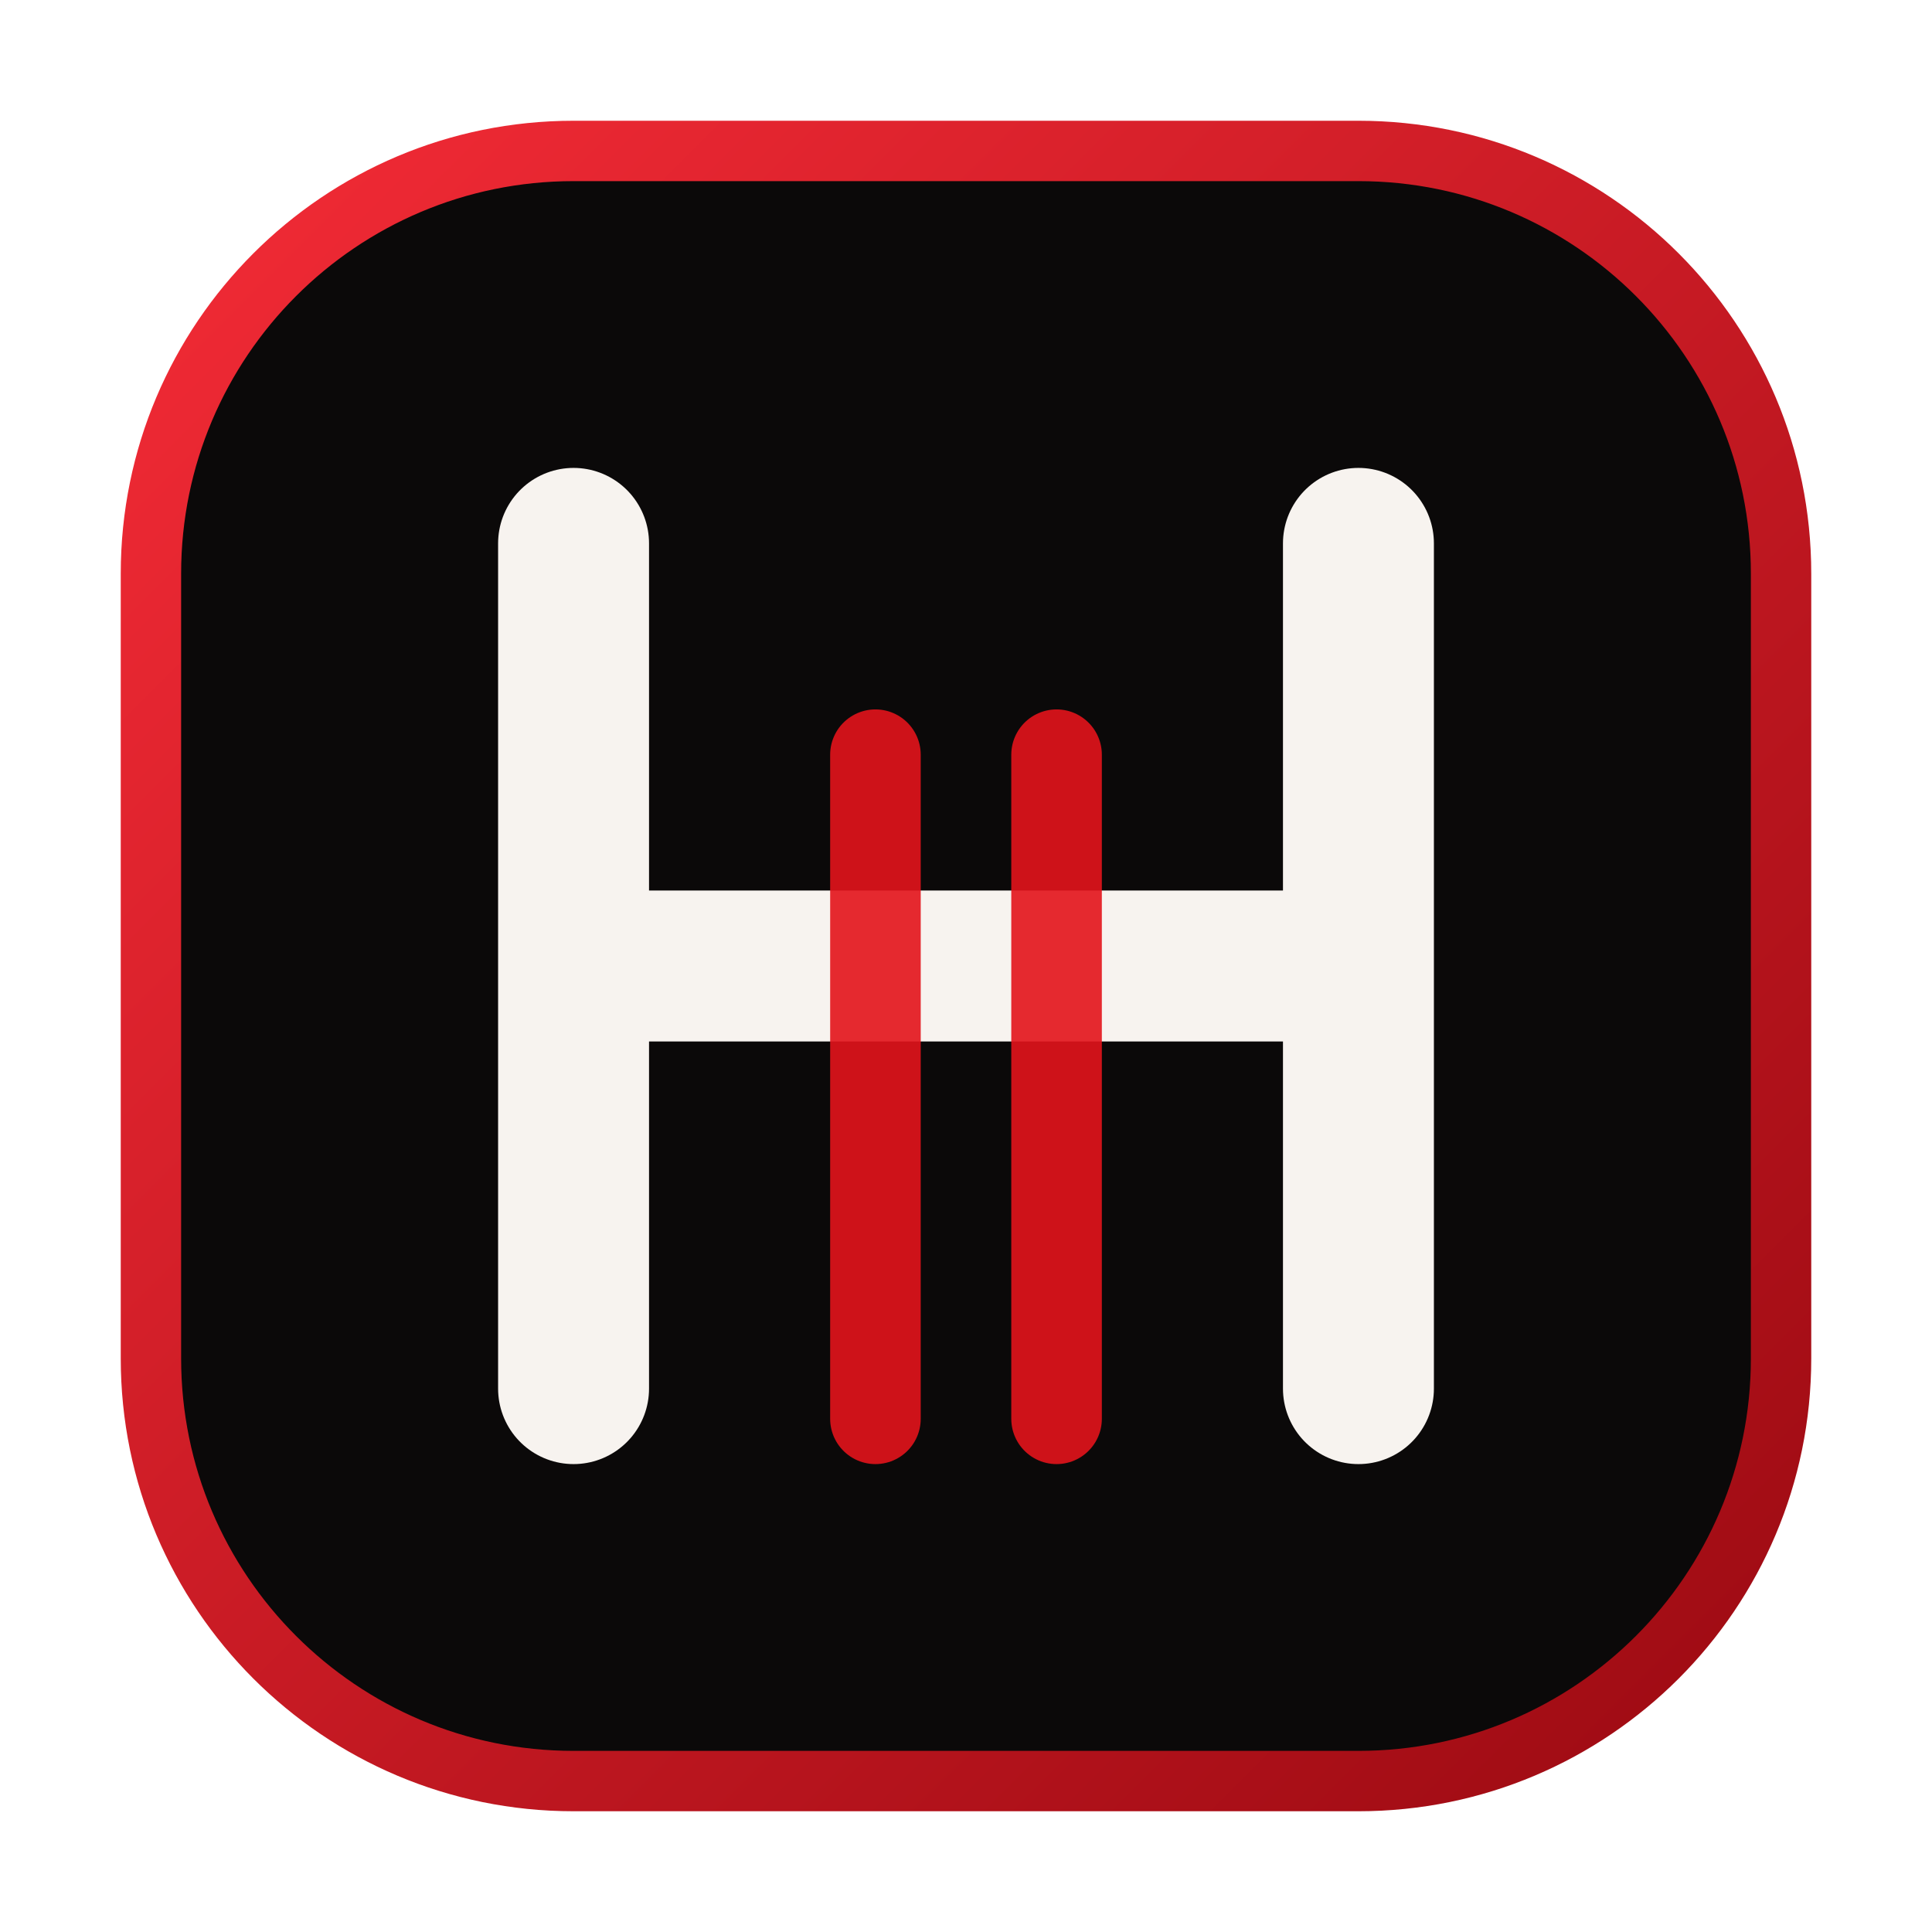
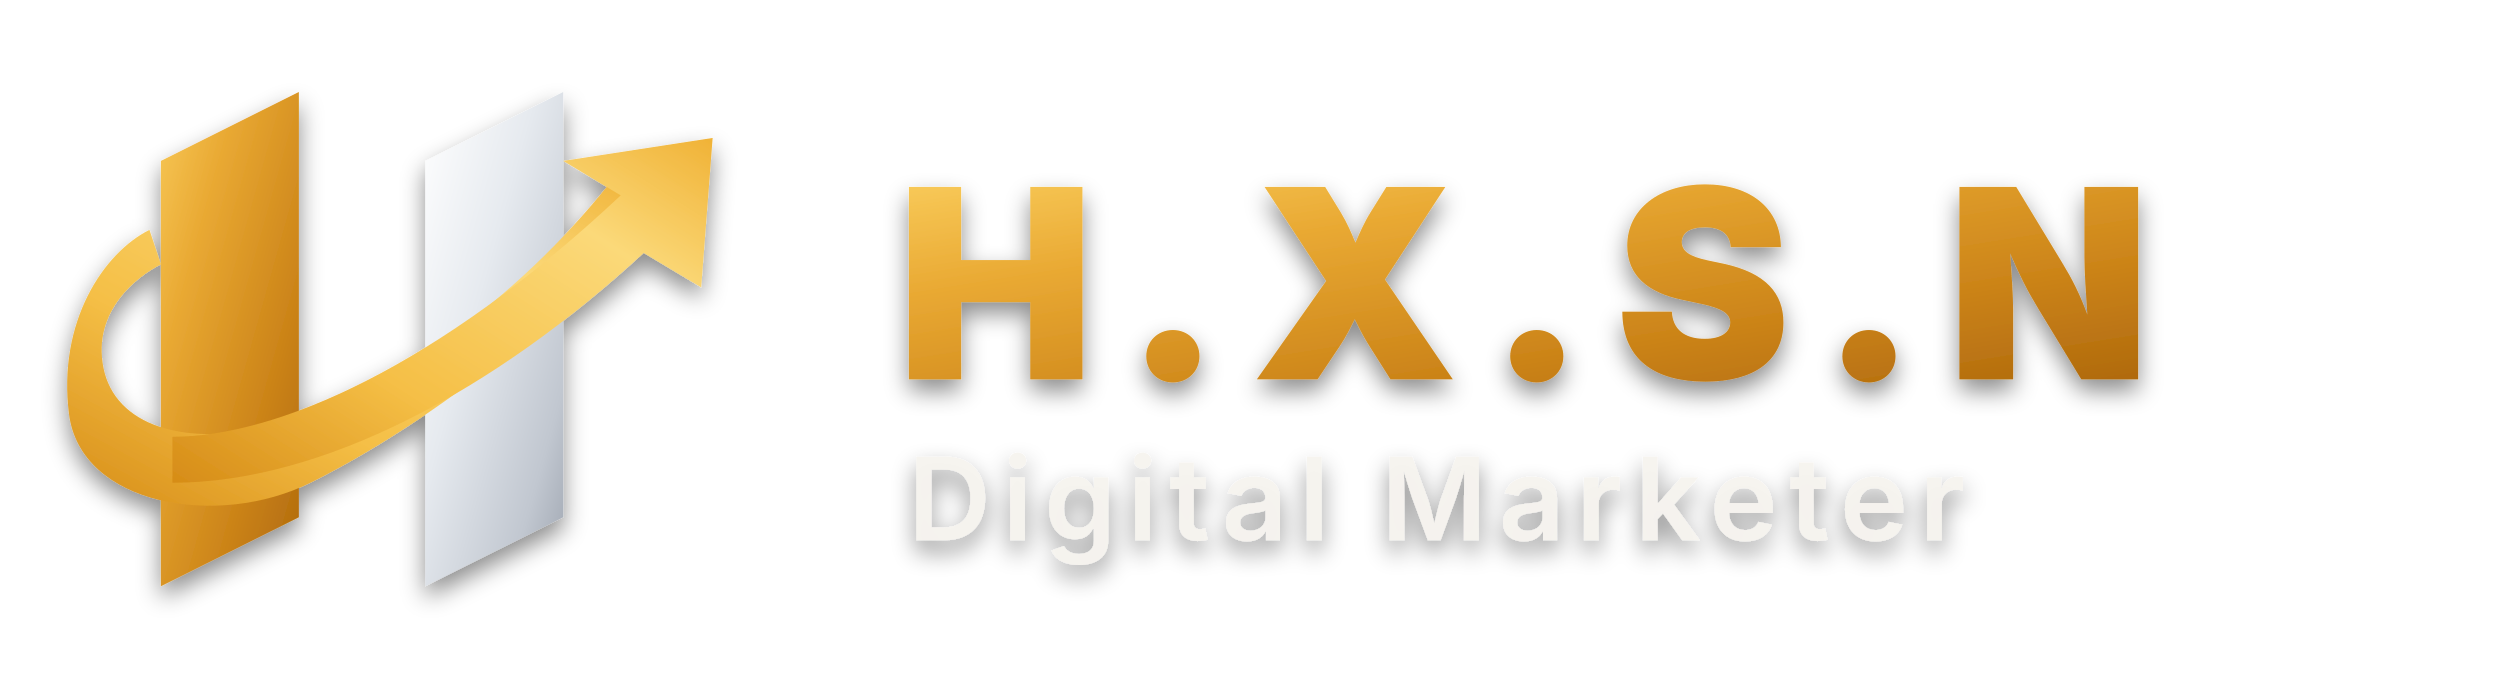
- <svg xmlns="http://www.w3.org/2000/svg" viewBox="0 0 64 64" role="img" aria-labelledby="t d">
+ <svg xmlns="http://www.w3.org/2000/svg" viewBox="0 0 435 120" role="img" aria-labelledby="logoTitle logoDesc">
  <defs>
-     <linearGradient id="g" x1="0" y1="0" x2="1" y2="1">
-       <stop offset="0" stop-color="#f32b36" />
-       <stop offset="1" stop-color="#9c0a12" />
+     <linearGradient id="goldGrad" x1="0%" y1="0%" x2="100%" y2="100%">
+       <stop offset="0%" stop-color="#f8c958" />
+       <stop offset="28%" stop-color="#e9a933" />
+       <stop offset="70%" stop-color="#cb8318" />
+       <stop offset="100%" stop-color="#af690d" />
    </linearGradient>
+     <linearGradient id="goldRibbon" x1="0%" y1="100%" x2="100%" y2="0%">
+       <stop offset="0%" stop-color="#d68c17" />
+       <stop offset="35%" stop-color="#f5bf46" />
+       <stop offset="75%" stop-color="#fbd979" />
+       <stop offset="100%" stop-color="#f0b236" />
+     </linearGradient>
+     <linearGradient id="silverGrad" x1="0%" y1="0%" x2="100%" y2="100%">
+       <stop offset="0%" stop-color="#ffffff" />
+       <stop offset="40%" stop-color="#e6eaef" />
+       <stop offset="80%" stop-color="#c1c7d0" />
+       <stop offset="100%" stop-color="#9ea5b0" />
+     </linearGradient>
+     <filter id="softGlow" x="-10%" y="-10%" width="130%" height="130%">
+       <feDropShadow dx="0" dy="2" stdDeviation="2" flood-color="#000000" flood-opacity="0.45" />
+     </filter>
  </defs>
-   <rect x="5" y="5" width="54" height="54" rx="14" fill="#0b0909" stroke="url(#g)" stroke-width="2" />
-   <path d="M19 18v28M19 32h26M45 18v28" fill="none" stroke="#f7f3ef" stroke-width="5" stroke-linecap="round" />
-   <path d="M29 25v22M35 25v22" fill="none" stroke="#e3131b" stroke-width="3" stroke-linecap="round" opacity=".9" />
+   <g filter="url(#softGlow)">
+     <path d="M 28 28 L 52 16 L 52 90 L 28 102 Z" fill="url(#goldGrad)" />
+     <path d="M 74 28 L 98 16 L 98 90 L 74 102 Z" fill="url(#silverGrad)" />
+     <path d="M 12 72               C 14 88, 38 92, 54 84               C 74 74, 98 56, 114 36               L 106 32               C 90 52, 68 68, 48 74               C 32 78, 20 74, 18 64               C 16 54, 24 48, 28 46               L 26 40               C 18 44, 10 56, 12 72 Z" fill="url(#goldRibbon)" />
+     <path d="M 30 76               C 48 76, 76 64, 108 34               L 98 28               L 124 24               L 122 50               L 112 44               C 86 68, 56 84, 30 84 Z" fill="url(#goldRibbon)" />
+     <line x1="138" y1="20" x2="138" y2="98" stroke="url(#goldGrad)" stroke-width="3" stroke-linecap="round" />
+     <text x="156" y="66" font-family="Inter, Montserrat, 'Segoe UI', system-ui, sans-serif" font-size="46" font-weight="900" letter-spacing="5" fill="url(#goldGrad)">H.X.S.N</text>
+     <text x="158" y="94" font-family="Inter, 'Segoe UI', system-ui, sans-serif" font-size="20" font-weight="600" letter-spacing="2" fill="#f6f3ee" opacity="0.95">Digital Marketer</text>
+   </g>
</svg>
